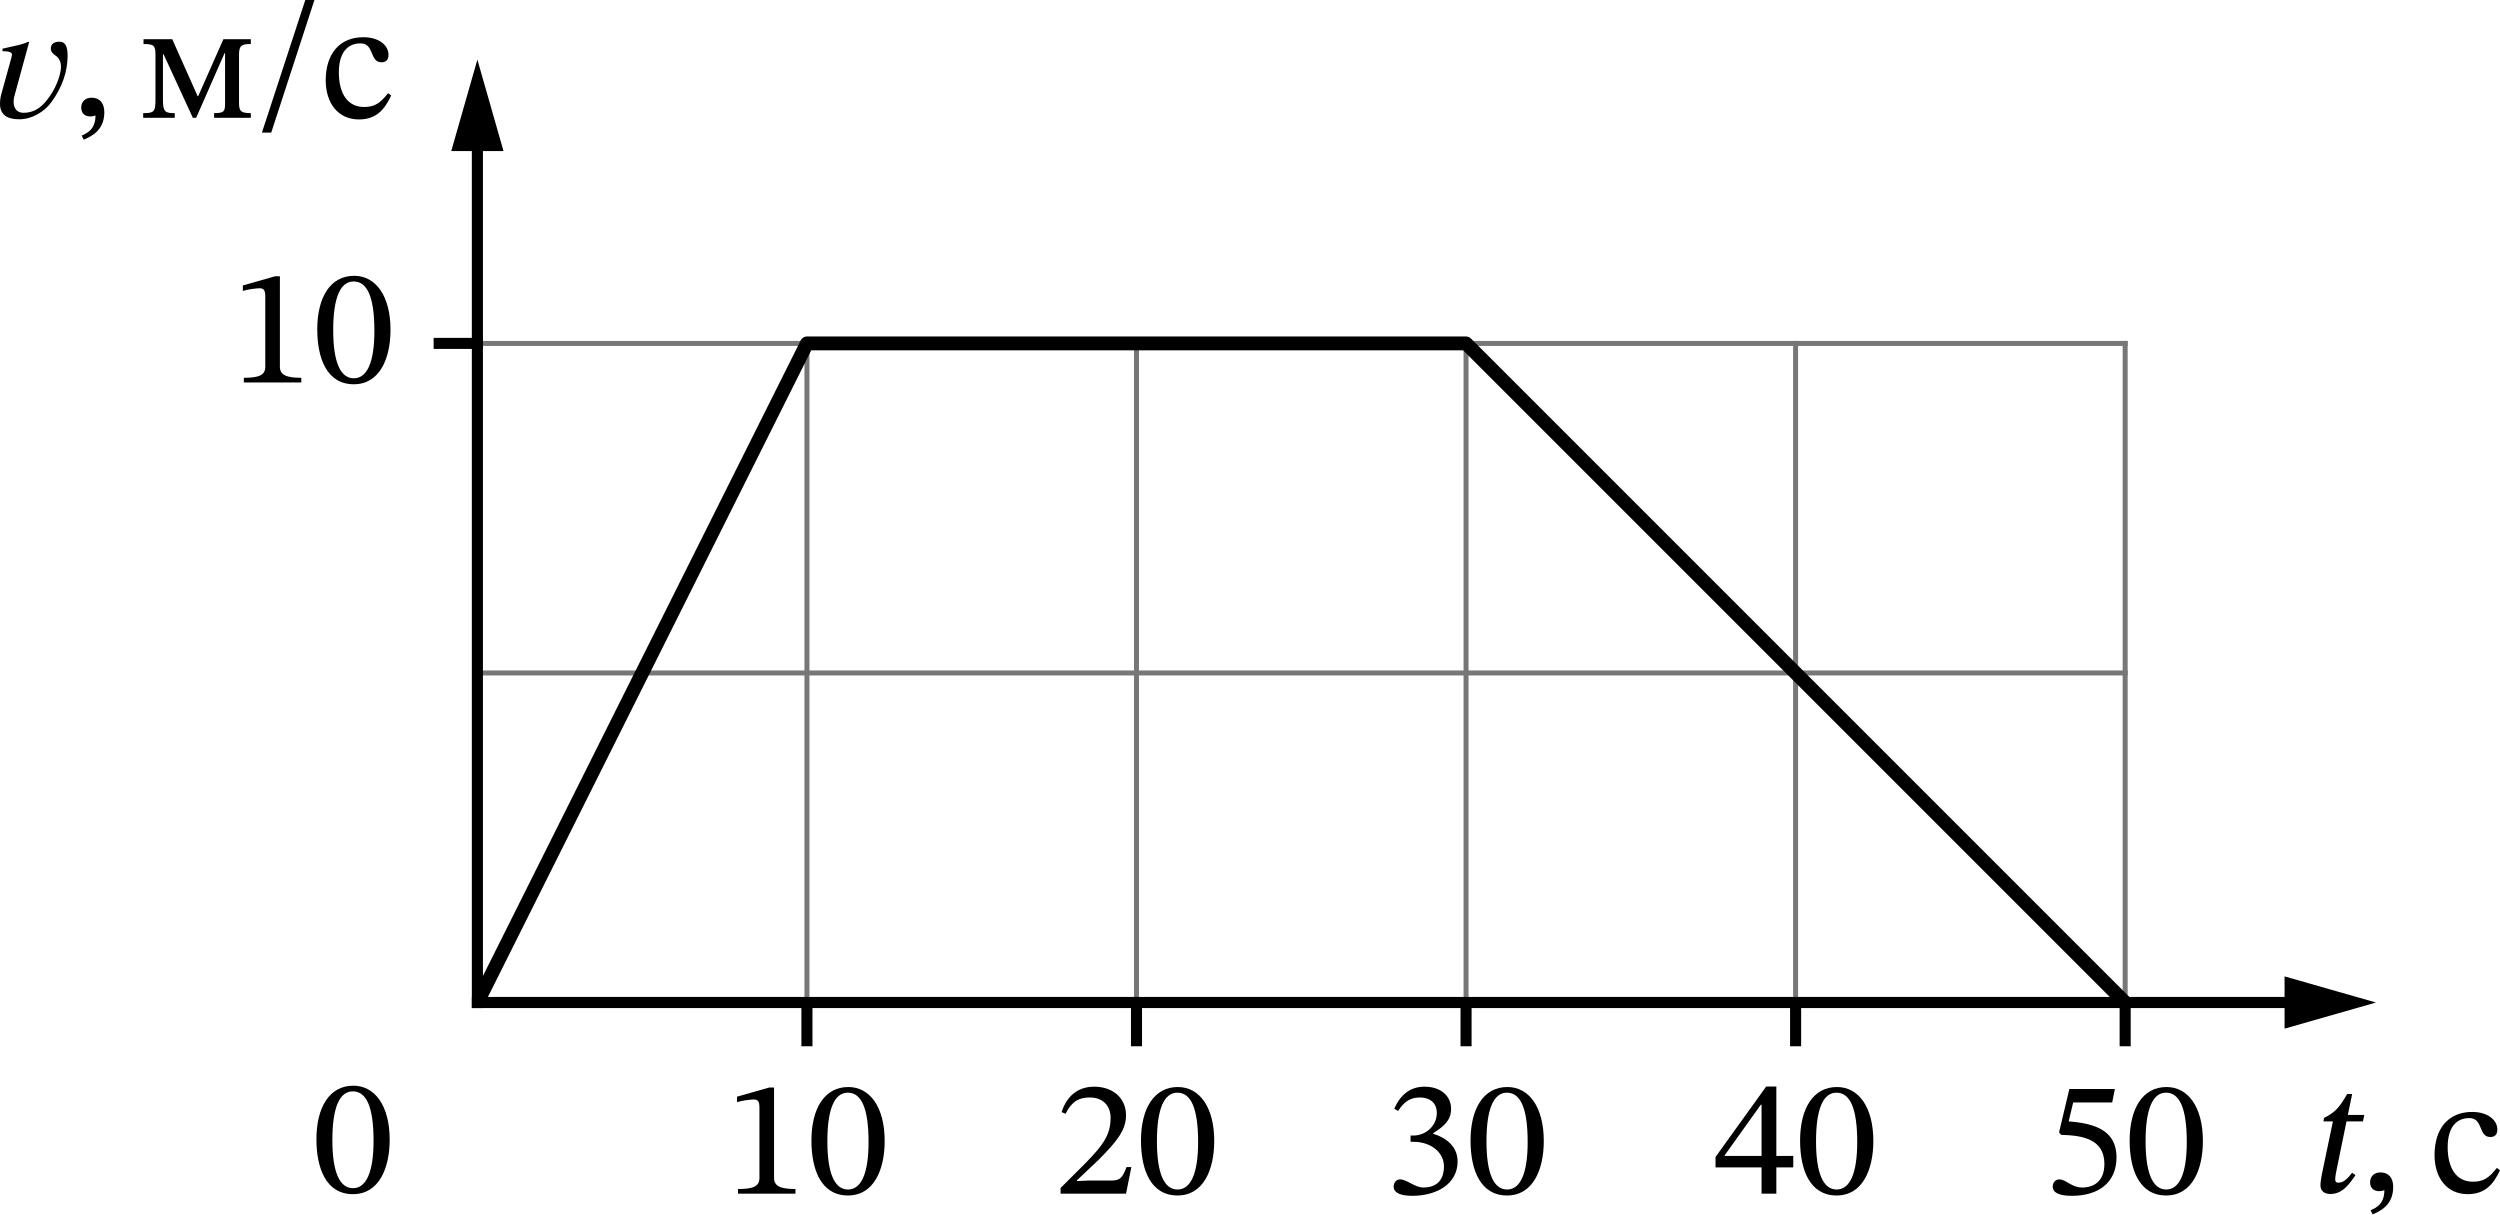
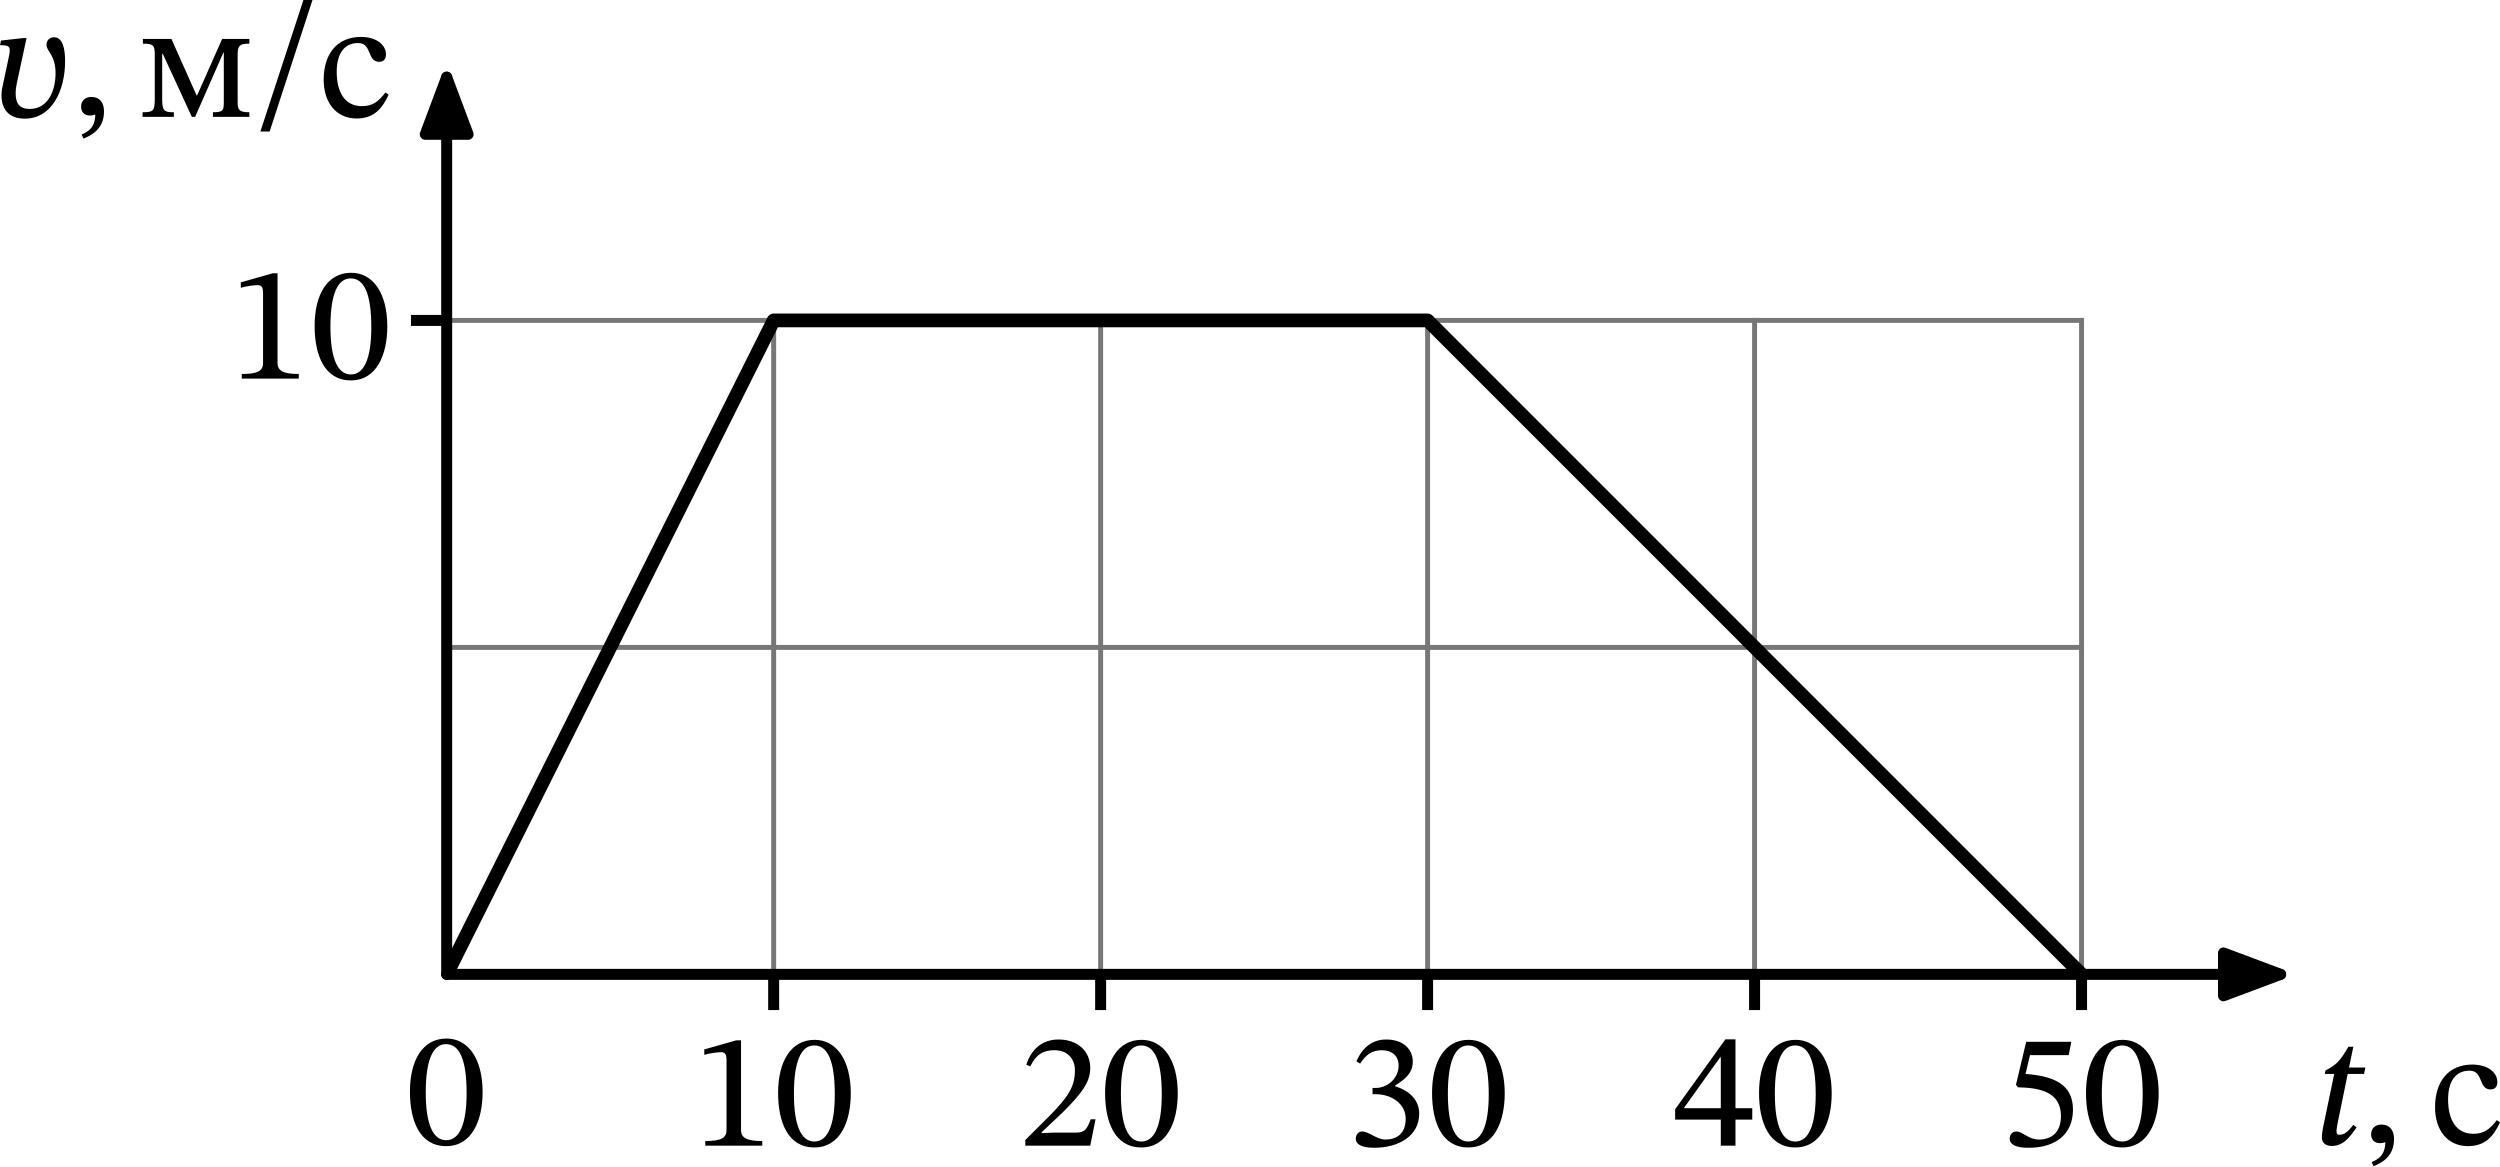
- <svg xmlns="http://www.w3.org/2000/svg" xmlns:xlink="http://www.w3.org/1999/xlink" width="451.518pt" height="219.334pt" viewBox="0 0 451.518 219.334" version="1.1" id="svg37">
+ <svg xmlns="http://www.w3.org/2000/svg" xmlns:xlink="http://www.w3.org/1999/xlink" width="455.082pt" height="212.295pt" viewBox="0 0 455.082 212.295" version="1.1" id="svg39">
  <defs id="defs1">
    <style type="text/css" id="style1">*{stroke-linejoin: round; stroke-linecap: butt}</style>
  </defs>
-   <g id="figure_1" transform="translate(-9.360938,-7.078125)">
+   <g id="figure_1" transform="translate(-9.089063,-7.078125)">
    <g id="axes_1">
      <g id="line2d_1">
-         <path d="M 155.1,188.141 V 69.101" style="fill:none;stroke:#777777;stroke-width:0.9;stroke-linecap:square" id="path3" />
+         <path d="M 149.92,184.445 V 65.405" style="fill:none;stroke:#777777;stroke-width:0.9;stroke-linecap:square" id="path3" />
      </g>
      <g id="line2d_2">
-         <path d="M 214.62,188.141 V 69.101" style="fill:none;stroke:#777777;stroke-width:0.9;stroke-linecap:square" id="path4" />
+         <path d="M 209.44,184.445 V 65.405" style="fill:none;stroke:#777777;stroke-width:0.9;stroke-linecap:square" id="path4" />
      </g>
      <g id="line2d_3">
-         <path d="M 274.14,188.141 V 69.101" style="fill:none;stroke:#777777;stroke-width:0.9;stroke-linecap:square" id="path5" />
+         <path d="M 268.96,184.445 V 65.405" style="fill:none;stroke:#777777;stroke-width:0.9;stroke-linecap:square" id="path5" />
      </g>
      <g id="line2d_4">
-         <path d="M 333.66,188.141 V 69.101" style="fill:none;stroke:#777777;stroke-width:0.9;stroke-linecap:square" id="path6" />
+         <path d="M 328.48,184.445 V 65.405" style="fill:none;stroke:#777777;stroke-width:0.9;stroke-linecap:square" id="path6" />
      </g>
      <g id="line2d_5">
-         <path d="M 393.18,188.141 V 69.101" style="fill:none;stroke:#777777;stroke-width:0.9;stroke-linecap:square" id="path7" />
+         <path d="M 388,184.445 V 65.405" style="fill:none;stroke:#777777;stroke-width:0.9;stroke-linecap:square" id="path7" />
      </g>
      <g id="line2d_6">
-         <path d="m 95.58,128.621 h 297.6" style="fill:none;stroke:#777777;stroke-width:0.9;stroke-linecap:square" id="path8" />
+         <path d="M 90.4,124.925 H 388" style="fill:none;stroke:#777777;stroke-width:0.9;stroke-linecap:square" id="path8" />
      </g>
      <g id="line2d_7">
-         <path d="m 95.58,69.101 h 297.6" style="fill:none;stroke:#777777;stroke-width:0.9;stroke-linecap:square" id="path9" />
+         <path d="M 90.4,65.405 H 388" style="fill:none;stroke:#777777;stroke-width:0.9;stroke-linecap:square" id="path9" />
      </g>
-       <g id="matplotlib.axis_1" />
-       <g id="matplotlib.axis_2" />
-       <g id="line2d_8">
-         <path d="m 95.58,188.141 59.52,-119.04 h 119.04 l 119.04,119.04" clip-path="url(#p1ca8af87c7)" style="fill:none;stroke:#000000;stroke-width:2.5;stroke-linecap:square" id="path10" />
-       </g>
-       <g id="line2d_9">
-         <path d="m 155.1,188.379 v 6.666" style="fill:none;stroke:#000000;stroke-width:2;stroke-linecap:square" id="path11" />
-       </g>
-       <g id="line2d_10">
-         <path d="m 214.62,188.379 v 6.666" style="fill:none;stroke:#000000;stroke-width:2;stroke-linecap:square" id="path12" />
-       </g>
-       <g id="line2d_11">
-         <path d="m 274.14,188.379 v 6.666" style="fill:none;stroke:#000000;stroke-width:2;stroke-linecap:square" id="path13" />
-       </g>
-       <g id="line2d_12">
-         <path d="m 333.66,188.379 v 6.666" style="fill:none;stroke:#000000;stroke-width:2;stroke-linecap:square" id="path14" />
-       </g>
-       <g id="line2d_13">
-         <path d="m 393.18,188.379 v 6.666" style="fill:none;stroke:#000000;stroke-width:2;stroke-linecap:square" id="path15" />
-       </g>
-       <g id="line2d_14">
-         <path d="M 88.676,69.101 H 95.58" style="fill:none;stroke:#000000;stroke-width:2;stroke-linecap:square" id="path16" />
-       </g>
-       <g id="text_1">
-         <g transform="matrix(0.3,0,0,-0.3,140.25,222.6624)" id="g17">
-           <defs id="defs16">
-             <path id="STIXTwoText-Regular-31" d="m 2726,0 v 179 c -588,0 -825,115 -825,429 V 4090 H 1715 L 474,3738 v -212 c 198,64 524,103 652,103 160,0 212,-90 212,-314 V 608 C 1338,288 1114,179 512,179 V 0 Z" transform="scale(0.015625)" />
-             <path id="STIXTwoText-Regular-30" d="m 1581,-70 c 1005,0 1414,1004 1414,2099 0,1318 -576,2080 -1401,2080 C 666,4109 173,3264 173,2048 173,915 550,-70 1581,-70 Z m 0,230 c -512,0 -794,614 -794,1856 0,1267 282,1875 787,1875 525,0 800,-601 800,-1901 C 2374,762 2086,160 1581,160 Z" transform="scale(0.015625)" />
-           </defs>
-           <use xlink:href="#STIXTwoText-Regular-31" id="use16" />
-           <use xlink:href="#STIXTwoText-Regular-30" x="49.5" id="use17" />
+       <g id="matplotlib.axis_1">
+         <g id="xtick_1">
+           <g id="line2d_8">
+             <defs id="defs9">
+               <path id="m60e5d42c09" d="M 0,0 V 6.5" style="stroke:#000000;stroke-width:2" />
+             </defs>
+             <g id="g9">
+               <use xlink:href="#m60e5d42c09" x="149.92" y="184.445" style="stroke:#000000;stroke-width:2" id="use9" />
+             </g>
+           </g>
+           <g id="text_1">
+             <g transform="matrix(0.3,0,0,-0.3,135.07,215.6232)" id="g11">
+               <defs id="defs10">
+                 <path id="STIXTwoText-Regular-31" d="m 2726,0 v 179 c -588,0 -825,115 -825,429 V 4090 H 1715 L 474,3738 v -212 c 198,64 524,103 652,103 160,0 212,-90 212,-314 V 608 C 1338,288 1114,179 512,179 V 0 Z" transform="scale(0.015625)" />
+                 <path id="STIXTwoText-Regular-30" d="m 1581,-70 c 1005,0 1414,1004 1414,2099 0,1318 -576,2080 -1401,2080 C 666,4109 173,3264 173,2048 173,915 550,-70 1581,-70 Z m 0,230 c -512,0 -794,614 -794,1856 0,1267 282,1875 787,1875 525,0 800,-601 800,-1901 C 2374,762 2086,160 1581,160 Z" transform="scale(0.015625)" />
+               </defs>
+               <use xlink:href="#STIXTwoText-Regular-31" id="use10" />
+               <use xlink:href="#STIXTwoText-Regular-30" x="49.5" id="use11" />
+             </g>
+           </g>
+         </g>
+         <g id="xtick_2">
+           <g id="line2d_9">
+             <g id="g12">
+               <use xlink:href="#m60e5d42c09" x="209.44" y="184.445" style="stroke:#000000;stroke-width:2" id="use12" />
+             </g>
+           </g>
+           <g id="text_2">
+             <g transform="matrix(0.3,0,0,-0.3,194.59,215.6232)" id="g14">
+               <defs id="defs12">
+                 <path id="STIXTwoText-Regular-32" d="m 2765,0 205,1024 H 2784 C 2637,640 2554,506 2214,506 H 1325 L 877,486 v 32 l 845,800 c 678,685 1043,1127 1043,1696 0,672 -506,1108 -1229,1108 -621,0 -1056,-359 -1254,-980 l 153,-64 c 237,480 519,628 935,628 492,0 800,-308 800,-788 0,-672 -320,-1075 -954,-1728 L 243,218 V 0 Z" transform="scale(0.015625)" />
+               </defs>
+               <use xlink:href="#STIXTwoText-Regular-32" id="use13" />
+               <use xlink:href="#STIXTwoText-Regular-30" x="49.5" id="use14" />
+             </g>
+           </g>
+         </g>
+         <g id="xtick_3">
+           <g id="line2d_10">
+             <g id="g15">
+               <use xlink:href="#m60e5d42c09" x="268.96" y="184.445" style="stroke:#000000;stroke-width:2" id="use15" />
+             </g>
+           </g>
+           <g id="text_3">
+             <g transform="matrix(0.3,0,0,-0.3,254.11,215.6232)" id="g17">
+               <defs id="defs15">
+                 <path id="STIXTwoText-Regular-33" d="m 1094,-83 c 935,0 1748,448 1748,1325 0,569 -429,908 -941,1068 v 20 c 403,256 691,492 691,934 0,486 -378,858 -1030,858 -525,0 -922,-295 -1159,-852 l 147,-83 c 218,339 455,519 839,519 397,0 653,-218 653,-596 0,-518 -455,-870 -890,-870 h -122 v -243 h 128 c 615,0 1159,-378 1159,-947 C 2317,422 1926,237 1523,237 1197,237 883,550 627,550 461,550 378,403 378,269 378,102 518,-83 1094,-83 Z" transform="scale(0.015625)" />
+               </defs>
+               <use xlink:href="#STIXTwoText-Regular-33" id="use16" />
+               <use xlink:href="#STIXTwoText-Regular-30" x="49.5" id="use17" />
+             </g>
+           </g>
+         </g>
+         <g id="xtick_4">
+           <g id="line2d_11">
+             <g id="g18">
+               <use xlink:href="#m60e5d42c09" x="328.48" y="184.445" style="stroke:#000000;stroke-width:2" id="use18" />
+             </g>
+           </g>
+           <g id="text_4">
+             <g transform="matrix(0.3,0,0,-0.3,313.63,215.6232)" id="g20">
+               <defs id="defs18">
+                 <path id="STIXTwoText-Regular-34" d="m 2426,0 v 1011 h 652 v 442 H 2426 V 4128 H 2035 L 83,1414 V 1011 H 1856 V 0 Z M 435,1478 1830,3430 h 26 V 1453 H 435 Z" transform="scale(0.015625)" />
+               </defs>
+               <use xlink:href="#STIXTwoText-Regular-34" id="use19" />
+               <use xlink:href="#STIXTwoText-Regular-30" x="49.5" id="use20" />
+             </g>
+           </g>
+         </g>
+         <g id="xtick_5">
+           <g id="line2d_12">
+             <g id="g21">
+               <use xlink:href="#m60e5d42c09" x="388" y="184.445" style="stroke:#000000;stroke-width:2" id="use21" />
+             </g>
+           </g>
+           <g id="text_5">
+             <g transform="matrix(0.3,0,0,-0.3,373.15,215.6232)" id="g23">
+               <defs id="defs21">
+                 <path id="STIXTwoText-Regular-35" d="m 1114,-83 c 1017,0 1721,499 1721,1485 0,1004 -787,1305 -1843,1382 l 173,730 h 1504 l 102,518 H 1018 L 621,2362 698,2266 C 1542,2246 2368,2093 2368,1146 2368,480 1965,237 1510,237 1101,237 890,550 634,550 474,550 378,422 378,275 378,38 621,-83 1114,-83 Z" transform="scale(0.015625)" />
+               </defs>
+               <use xlink:href="#STIXTwoText-Regular-35" id="use22" />
+               <use xlink:href="#STIXTwoText-Regular-30" x="49.5" id="use23" />
+             </g>
+           </g>
+         </g>
+         <g id="xtick_6">
+           <g id="line2d_13" />
+           <g id="text_6">
+             <g transform="matrix(0.3,0,0,-0.3,430.12,215.6232)" id="g26">
+               <defs id="defs23">
+                 <path id="STIXTwoText-Italic-74" d="m 736,-58 c 506,0 774,474 960,724 l -128,96 C 1344,474 1210,378 1024,378 c -90,0 -109,64 -109,134 0,109 45,320 45,320 l 390,1907 h 634 l 51,250 h -633 l 166,806 H 1376 C 1056,3238 896,3085 486,2874 L 461,2739 H 826 L 390,646 C 378,582 346,390 346,282 346,83 467,-58 736,-58 Z" transform="scale(0.015625)" />
+                 <path id="STIXTwoText-Regular-2c" d="m 448,-845 c 256,115 794,333 794,1056 0,352 -173,563 -493,563 C 493,774 352,602 352,397 352,211 454,51 704,51 c 70,0 128,13 198,39 0,-519 -294,-672 -531,-775 z" transform="scale(0.015625)" />
+                 <path id="STIXTwoText-Regular-441" d="M 2611,947 C 2323,576 2106,416 1690,416 c -660,0 -973,550 -973,1331 0,736 313,1120 832,1120 550,0 339,-729 813,-729 179,0 268,102 268,288 0,371 -371,678 -972,678 C 736,3104 211,2451 211,1446 211,557 691,-64 1491,-64 c 685,0 999,403 1242,922 z" transform="scale(0.015625)" />
+               </defs>
+               <use xlink:href="#STIXTwoText-Italic-74" transform="translate(0,0.703125)" id="use24" />
+               <use xlink:href="#STIXTwoText-Regular-2c" transform="translate(29.79999,0.703125)" id="use25" />
+               <use xlink:href="#STIXTwoText-Regular-441" transform="translate(70.79997,0.703125)" id="use26" />
+             </g>
+           </g>
+         </g>
+         <g id="xtick_7">
+           <g id="line2d_14" />
+           <g id="text_7">
+             <g transform="matrix(0.3,0,0,-0.3,82.9,215.6232)" id="g27">
+               <use xlink:href="#STIXTwoText-Regular-30" transform="translate(0,0.796875)" id="use27" />
+             </g>
+           </g>
        </g>
      </g>
-       <g id="text_2">
-         <g transform="matrix(0.3,0,0,-0.3,199.77,222.6624)" id="g19">
-           <defs id="defs17">
-             <path id="STIXTwoText-Regular-32" d="m 2765,0 205,1024 H 2784 C 2637,640 2554,506 2214,506 H 1325 L 877,486 v 32 l 845,800 c 678,685 1043,1127 1043,1696 0,672 -506,1108 -1229,1108 -621,0 -1056,-359 -1254,-980 l 153,-64 c 237,480 519,628 935,628 492,0 800,-308 800,-788 0,-672 -320,-1075 -954,-1728 L 243,218 V 0 Z" transform="scale(0.015625)" />
-           </defs>
-           <use xlink:href="#STIXTwoText-Regular-32" id="use18" />
-           <use xlink:href="#STIXTwoText-Regular-30" x="49.5" id="use19" />
+       <g id="matplotlib.axis_2">
+         <g id="ytick_1">
+           <g id="line2d_15">
+             <defs id="defs27">
+               <path id="ma5156b7825" d="M 0,0 H -6.5" style="stroke:#000000;stroke-width:2" />
+             </defs>
+             <g id="g28">
+               <use xlink:href="#ma5156b7825" x="90.4" y="65.405" style="stroke:#000000;stroke-width:2" id="use28" />
+             </g>
+           </g>
+           <g id="text_8">
+             <g transform="matrix(0.3,0,0,-0.3,50.7,75.99412)" id="g30">
+               <use xlink:href="#STIXTwoText-Regular-31" id="use29" />
+               <use xlink:href="#STIXTwoText-Regular-30" x="49.5" id="use30" />
+             </g>
+           </g>
+         </g>
+         <g id="ytick_2">
+           <g id="line2d_16" />
+           <g id="text_9">
+             <g transform="matrix(0.3,0,0,-0.3,7.2,28.37813)" id="g35">
+               <defs id="defs30">
+                 <path id="STIXTwoText-Italic-28b" d="m 1363,-70 c 1069,0 1568,1113 1568,2233 0,474 -89,928 -429,928 -185,0 -294,-134 -294,-288 0,-275 352,-384 352,-1113 0,-640 -269,-1383 -1005,-1383 -403,0 -544,224 -544,602 0,141 19,275 45,397 l 378,1753 h -141 l -851,-96 -39,-179 h 32 c 243,-6 346,-26 346,-198 0,-45 -7,-109 -19,-180 L 493,1139 C 467,1030 461,915 461,838 461,339 710,-70 1363,-70 Z" transform="scale(0.015625)" />
+                 <path id="STIXTwoText-Regular-43c" d="m 1331,0 v 179 c -371,0 -454,45 -454,512 v 1754 h 25 L 2029,0 h 128 l 1094,2490 h 19 V 576 c 0,-320 -19,-397 -422,-397 V 0 h 1414 v 179 c -390,0 -454,83 -454,397 v 1850 c 0,358 96,416 454,416 v 185 H 3206 L 2234,832 h -20 L 1235,3027 H 128 v -185 c 397,0 461,-58 461,-410 V 691 C 589,224 525,179 115,179 V 0 Z" transform="scale(0.015625)" />
+                 <path id="STIXTwoText-Regular-2f" d="M 589,-570 2253,4538 H 1901 L 230,-570 Z" transform="scale(0.015625)" />
+               </defs>
+               <use xlink:href="#STIXTwoText-Italic-28b" transform="translate(0,0.09375)" id="use31" />
+               <use xlink:href="#STIXTwoText-Regular-2c" transform="translate(49.99999,0.09375)" id="use32" />
+               <use xlink:href="#STIXTwoText-Regular-43c" transform="translate(90.99997,0.09375)" id="use33" />
+               <use xlink:href="#STIXTwoText-Regular-2f" transform="translate(160.7,0.09375)" id="use34" />
+               <use xlink:href="#STIXTwoText-Regular-441" transform="translate(199.3999,0.09375)" id="use35" />
+             </g>
+           </g>
        </g>
      </g>
-       <g id="text_3">
-         <g transform="matrix(0.3,0,0,-0.3,259.29,222.6624)" id="g21">
-           <defs id="defs19">
-             <path id="STIXTwoText-Regular-33" d="m 1094,-83 c 935,0 1748,448 1748,1325 0,569 -429,908 -941,1068 v 20 c 403,256 691,492 691,934 0,486 -378,858 -1030,858 -525,0 -922,-295 -1159,-852 l 147,-83 c 218,339 455,519 839,519 397,0 653,-218 653,-596 0,-518 -455,-870 -890,-870 h -122 v -243 h 128 c 615,0 1159,-378 1159,-947 C 2317,422 1926,237 1523,237 1197,237 883,550 627,550 461,550 378,403 378,269 378,102 518,-83 1094,-83 Z" transform="scale(0.015625)" />
-           </defs>
-           <use xlink:href="#STIXTwoText-Regular-33" id="use20" />
-           <use xlink:href="#STIXTwoText-Regular-30" x="49.5" id="use21" />
-         </g>
-       </g>
-       <g id="text_4">
-         <g transform="matrix(0.3,0,0,-0.3,318.81,222.6624)" id="g23">
-           <defs id="defs21">
-             <path id="STIXTwoText-Regular-34" d="m 2426,0 v 1011 h 652 v 442 H 2426 V 4128 H 2035 L 83,1414 V 1011 H 1856 V 0 Z M 435,1478 1830,3430 h 26 V 1453 H 435 Z" transform="scale(0.015625)" />
-           </defs>
-           <use xlink:href="#STIXTwoText-Regular-34" id="use22" />
-           <use xlink:href="#STIXTwoText-Regular-30" x="49.5" id="use23" />
-         </g>
-       </g>
-       <g id="text_5">
-         <g transform="matrix(0.3,0,0,-0.3,378.33,222.6624)" id="g25">
-           <defs id="defs23">
-             <path id="STIXTwoText-Regular-35" d="m 1114,-83 c 1017,0 1721,499 1721,1485 0,1004 -787,1305 -1843,1382 l 173,730 h 1504 l 102,518 H 1018 L 621,2362 698,2266 C 1542,2246 2368,2093 2368,1146 2368,480 1965,237 1510,237 1101,237 890,550 634,550 474,550 378,422 378,275 378,38 621,-83 1114,-83 Z" transform="scale(0.015625)" />
-           </defs>
-           <use xlink:href="#STIXTwoText-Regular-35" id="use24" />
-           <use xlink:href="#STIXTwoText-Regular-30" x="49.5" id="use25" />
-         </g>
-       </g>
-       <g id="text_6">
-         <g transform="matrix(0.3,0,0,-0.3,51,76.38986)" id="g27">
-           <use xlink:href="#STIXTwoText-Regular-31" transform="translate(0,0.796875)" id="use26" />
-           <use xlink:href="#STIXTwoText-Regular-30" transform="translate(49.49999,0.796875)" id="use27" />
-         </g>
-       </g>
-       <g id="text_7">
-         <g transform="matrix(0.3,0,0,-0.3,426.828,222.6624)" id="g30">
-           <defs id="defs27">
-             <path id="STIXTwoText-Italic-74" d="m 736,-58 c 506,0 774,474 960,724 l -128,96 C 1344,474 1210,378 1024,378 c -90,0 -109,64 -109,134 0,109 45,320 45,320 l 390,1907 h 634 l 51,250 h -633 l 166,806 H 1376 C 1056,3238 896,3085 486,2874 L 461,2739 H 826 L 390,646 C 378,582 346,390 346,282 346,83 467,-58 736,-58 Z" transform="scale(0.015625)" />
-             <path id="STIXTwoText-Regular-2c" d="m 448,-845 c 256,115 794,333 794,1056 0,352 -173,563 -493,563 C 493,774 352,602 352,397 352,211 454,51 704,51 c 70,0 128,13 198,39 0,-519 -294,-672 -531,-775 z" transform="scale(0.015625)" />
-             <path id="STIXTwoText-Regular-441" d="M 2611,947 C 2323,576 2106,416 1690,416 c -660,0 -973,550 -973,1331 0,736 313,1120 832,1120 550,0 339,-729 813,-729 179,0 268,102 268,288 0,371 -371,678 -972,678 C 736,3104 211,2451 211,1446 211,557 691,-64 1491,-64 c 685,0 999,403 1242,922 z" transform="scale(0.015625)" />
-           </defs>
-           <use xlink:href="#STIXTwoText-Italic-74" transform="translate(0,0.703125)" id="use28" />
-           <use xlink:href="#STIXTwoText-Regular-2c" transform="translate(29.79999,0.703125)" id="use29" />
-           <use xlink:href="#STIXTwoText-Regular-441" transform="translate(70.79997,0.703125)" id="use30" />
-         </g>
-       </g>
-       <g id="text_8">
-         <g transform="matrix(0.3,0,0,-0.3,7.2,28.37813)" id="g35">
-           <defs id="defs30">
-             <path id="STIXGeneral-Italic-1d463" d="M 1581,2906 1011,819 q -25,-83 -25,-205 0,-192 99,-307 99,-115 285,-115 467,0 812,387 346,387 532,912 96,288 96,474 0,160 -61,268 -61,109 -135,154 -73,45 -134,115 -61,71 -61,160 0,269 346,269 301,0 301,-531 0,-934 -621,-1792 -211,-294 -551,-480 -339,-186 -691,-186 -742,0 -742,596 0,204 57,396 l 372,1344 q 32,128 32,160 0,128 -365,128 v 96 q 89,26 310,71 221,45 384,89 163,45 304,109 z" transform="scale(0.015625)" />
-             <path id="STIXTwoText-Regular-43c" d="m 1331,0 v 179 c -371,0 -454,45 -454,512 v 1754 h 25 L 2029,0 h 128 l 1094,2490 h 19 V 576 c 0,-320 -19,-397 -422,-397 V 0 h 1414 v 179 c -390,0 -454,83 -454,397 v 1850 c 0,358 96,416 454,416 v 185 H 3206 L 2234,832 h -20 L 1235,3027 H 128 v -185 c 397,0 461,-58 461,-410 V 691 C 589,224 525,179 115,179 V 0 Z" transform="scale(0.015625)" />
-             <path id="STIXTwoText-Regular-2f" d="M 589,-570 2253,4538 H 1901 L 230,-570 Z" transform="scale(0.015625)" />
-           </defs>
-           <use xlink:href="#STIXGeneral-Italic-1d463" transform="translate(0,0.09375)" id="use31" />
-           <use xlink:href="#STIXTwoText-Regular-2c" transform="translate(50.59999,0.09375)" id="use32" />
-           <use xlink:href="#STIXTwoText-Regular-43c" transform="translate(91.59997,0.09375)" id="use33" />
-           <use xlink:href="#STIXTwoText-Regular-2f" transform="translate(161.2999,0.09375)" id="use34" />
-           <use xlink:href="#STIXTwoText-Regular-441" transform="translate(200,0.09375)" id="use35" />
-         </g>
-       </g>
-       <g id="text_9">
-         <g transform="matrix(0.3,0,0,-0.3,65.7,222.6624)" id="g36">
-           <use xlink:href="#STIXTwoText-Regular-30" transform="translate(0,0.796875)" id="use36" />
-         </g>
+       <g id="line2d_17">
+         <path d="M 90.4,184.445 149.92,65.405 H 268.96 L 388,184.445" clip-path="url(#p0f68ea8be5)" style="fill:none;stroke:#000000;stroke-width:2.5;stroke-linecap:square" id="path35" />
      </g>
      <g id="patch_3">
-         <path d="m 434.844,188.141 -11.874,3.393 v -3.387 H 95.58 v -0.012 h 327.39 v -3.387 z" style="stroke:#000000;stroke-width:2;stroke-linejoin:miter" id="path36" />
+         <path d="m 90.4,184.445 q 169.632,0 333.838,0" style="fill:none;stroke:#000000;stroke-width:2;stroke-linecap:round" id="path36" />
+         <path d="m 413.838,180.545 10.4,3.9 -10.4,3.9 z" style="stroke:#000000;stroke-width:2;stroke-linecap:round" id="path37" />
      </g>
      <g id="patch_4">
-         <path d="m 95.58,21.485 3.393,11.874 H 95.583 V 188.141 h -0.006 V 33.359 H 92.187 Z" style="stroke:#000000;stroke-width:2;stroke-linejoin:miter" id="path37" />
+         <path d="m 90.4,184.445 q 0,-83.328 0,-163.323" style="fill:none;stroke:#000000;stroke-width:2;stroke-linecap:round" id="path38" />
+         <path d="m 86.5,31.522 3.9,-10.4 3.9,10.4 z" style="stroke:#000000;stroke-width:2;stroke-linecap:round" id="path39" />
      </g>
    </g>
  </g>
-   <defs id="defs37">
-     <clipPath id="p1ca8af87c7">
-       <rect x="95.58" y="9.581" width="357.12" height="178.56" id="rect37" />
+   <defs id="defs39">
+     <clipPath id="p0f68ea8be5">
+       <rect x="90.4" y="17.789" width="357.12" height="166.656" id="rect39" />
    </clipPath>
  </defs>
</svg>
